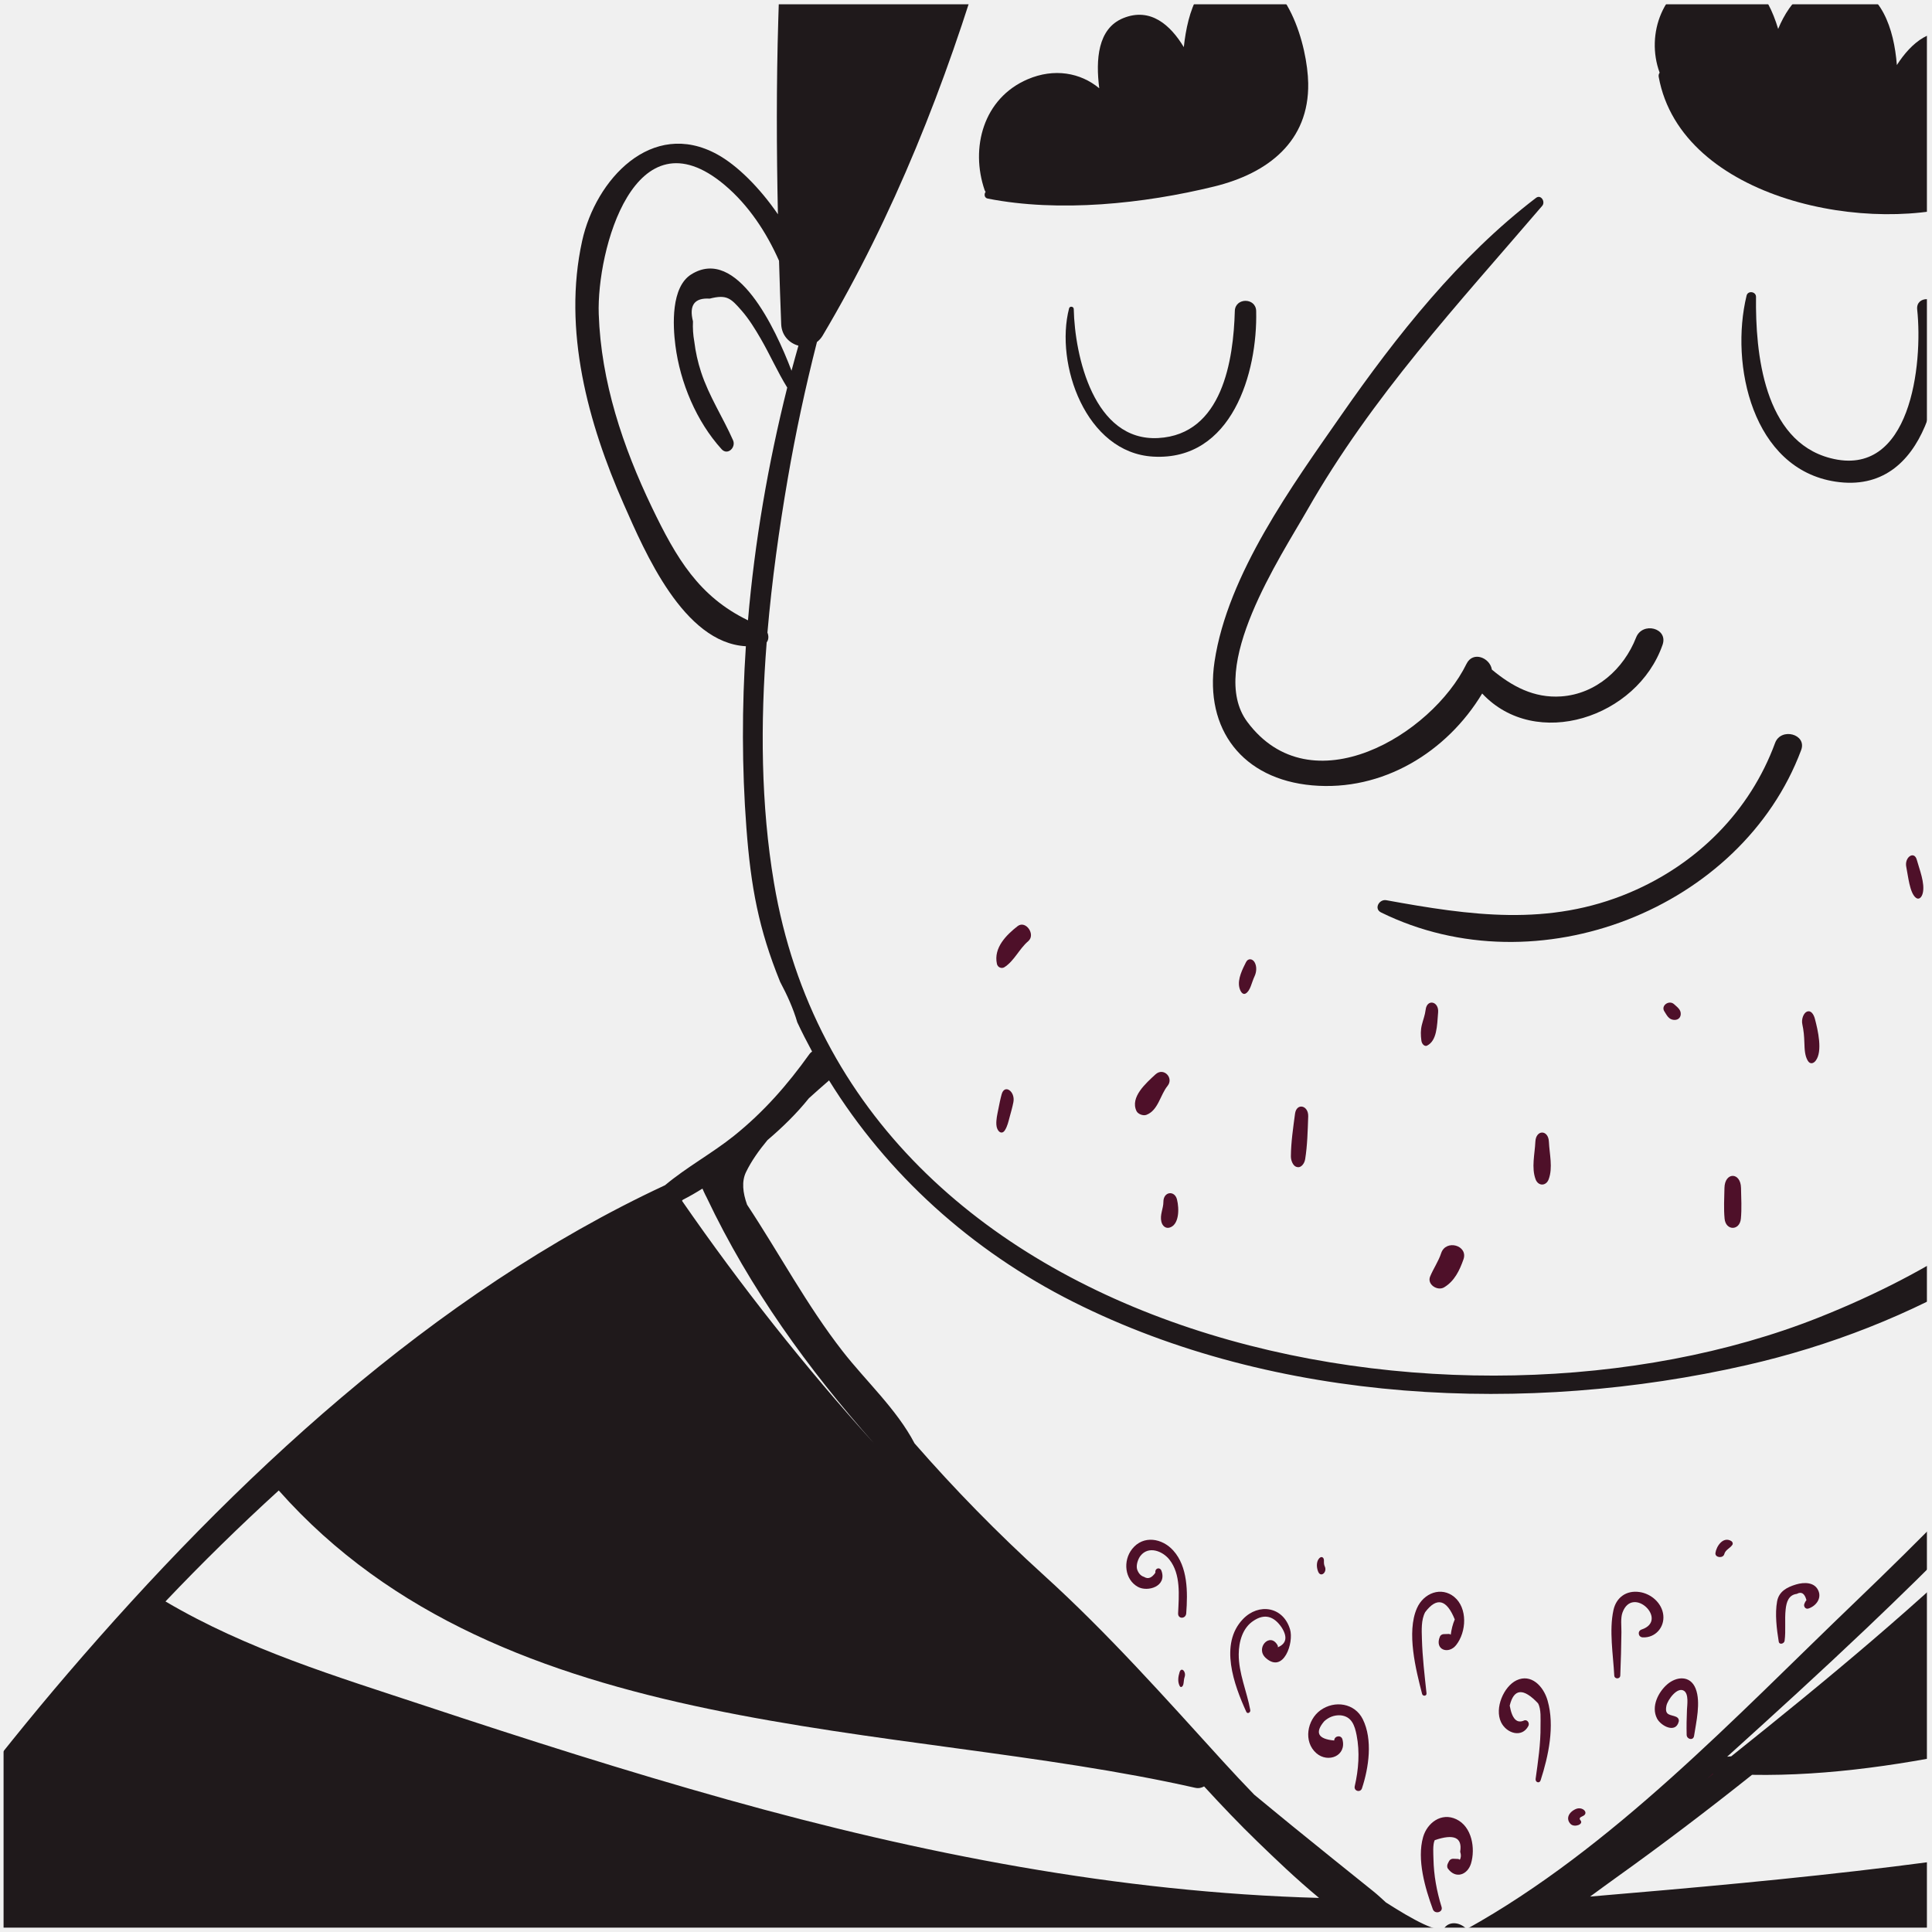
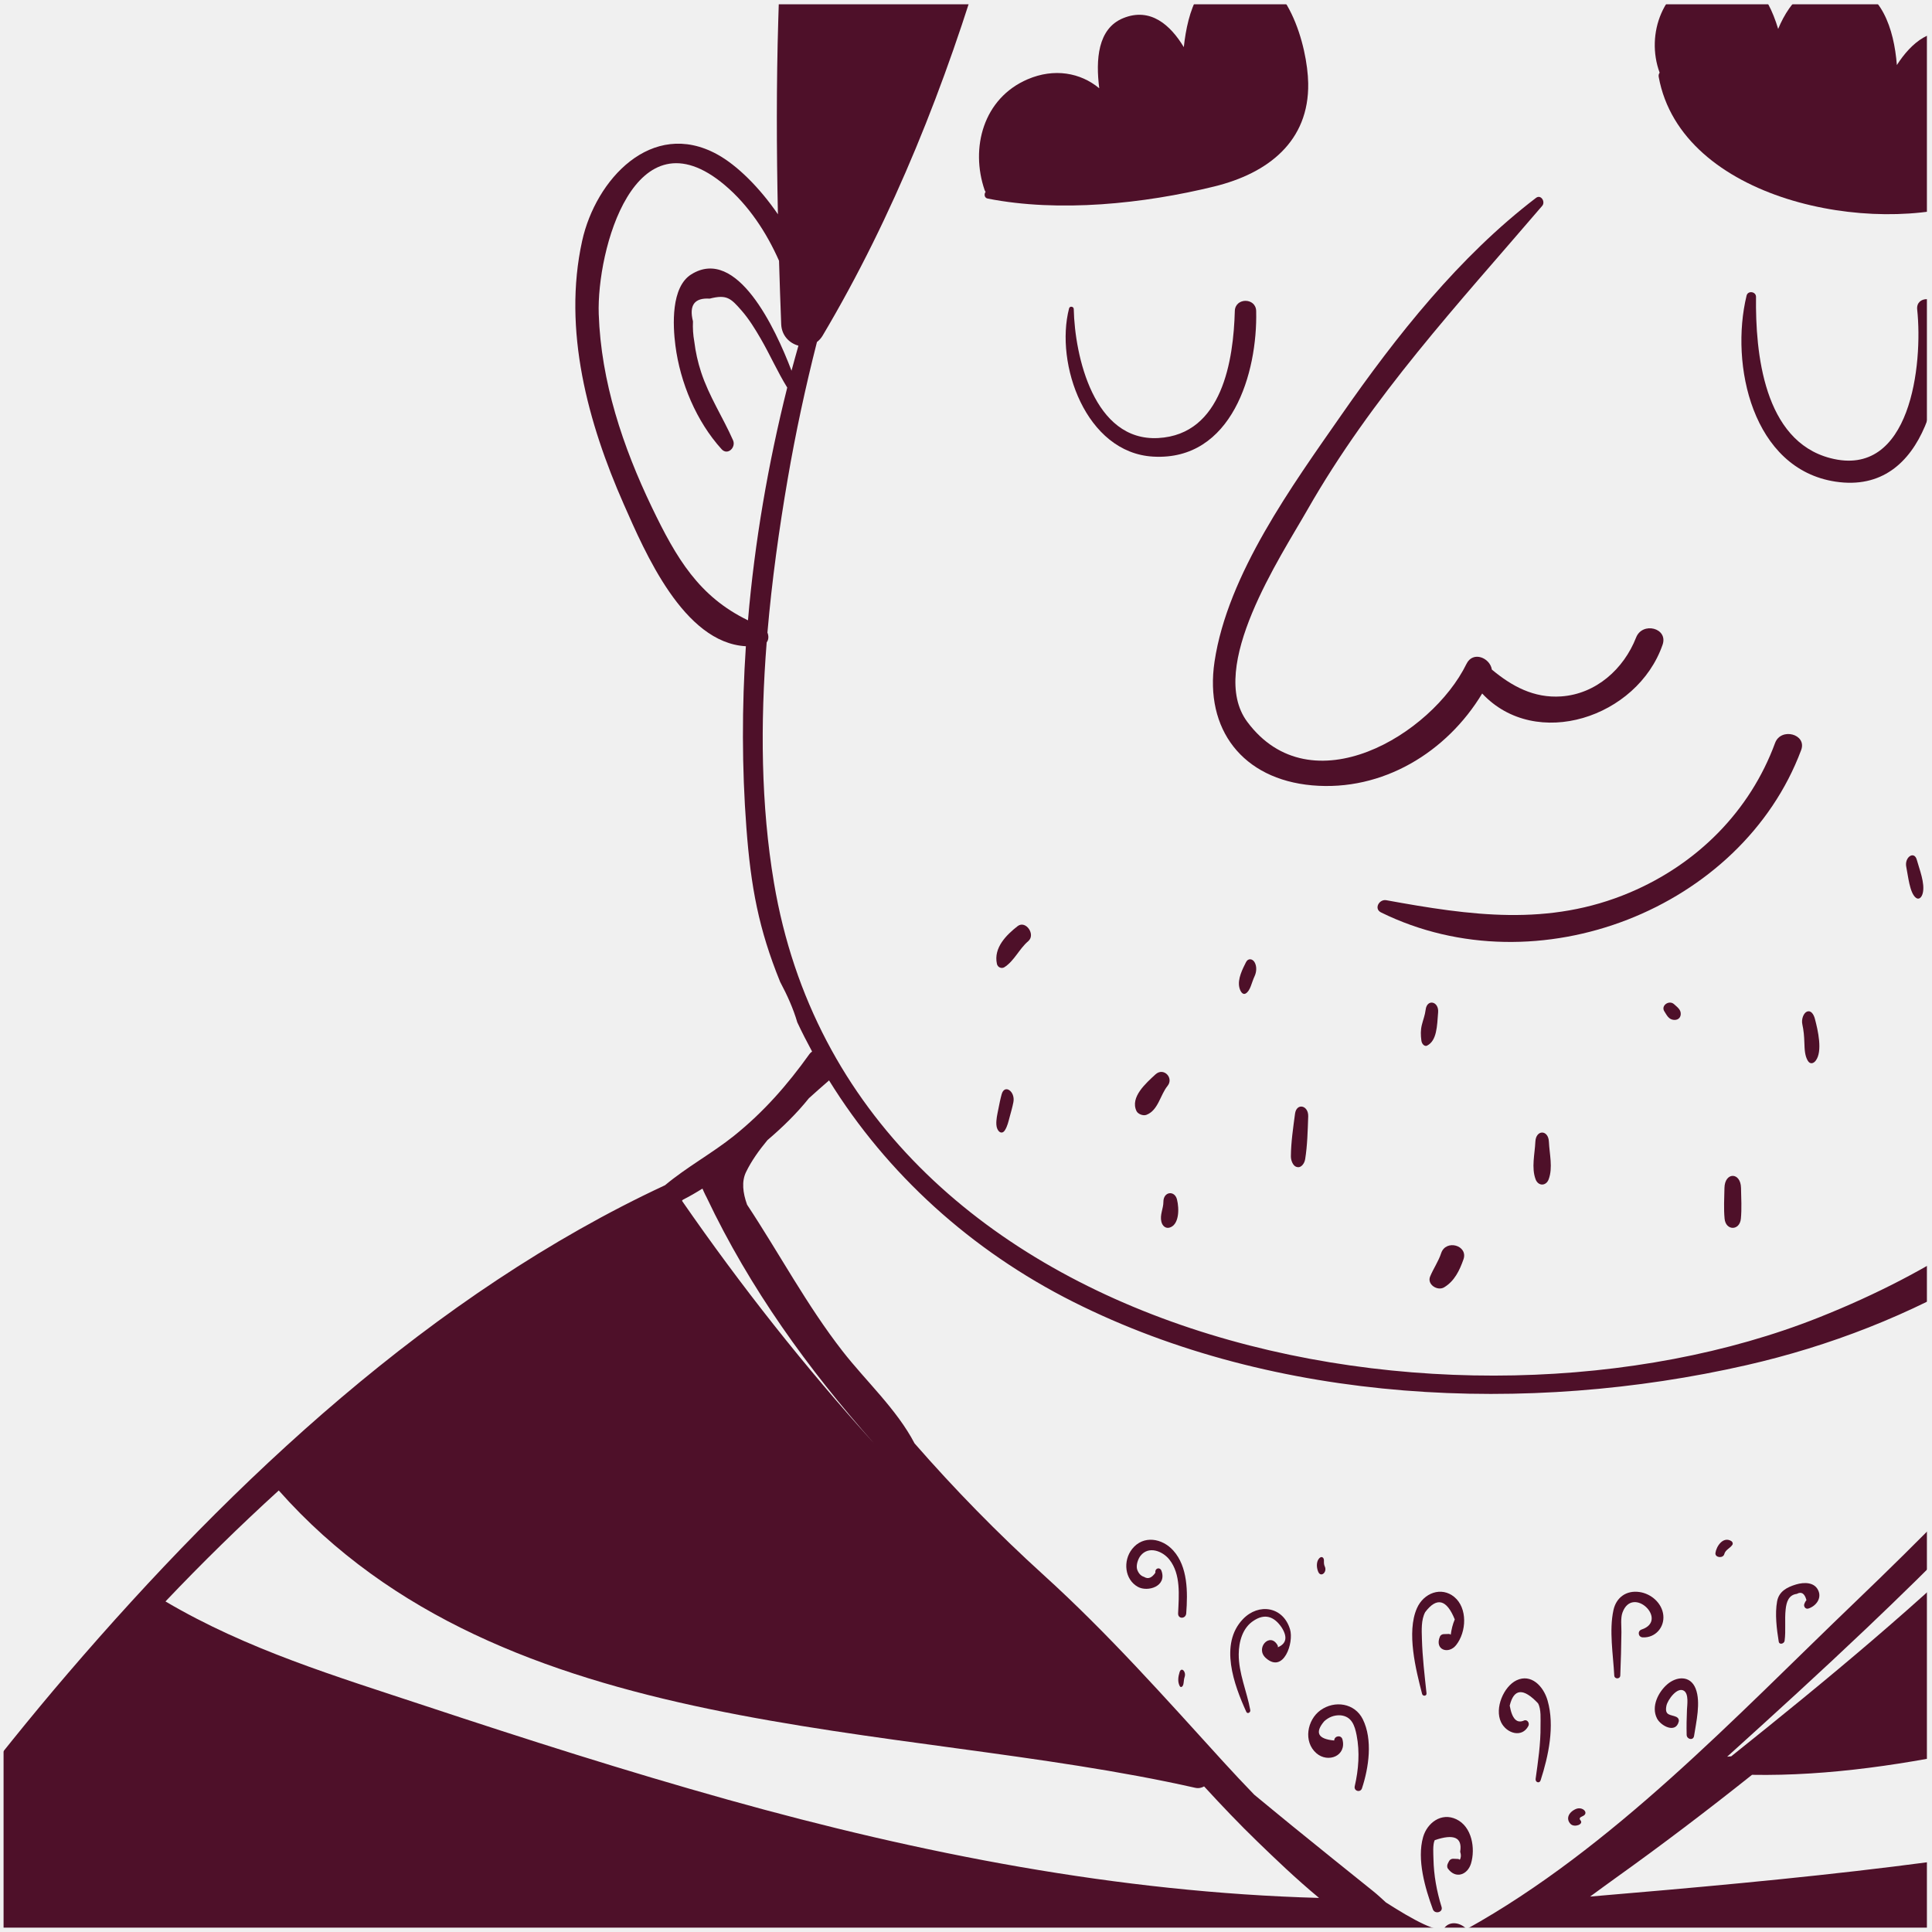
<svg xmlns="http://www.w3.org/2000/svg" xmlns:xlink="http://www.w3.org/1999/xlink" width="223px" height="223px" viewBox="0 0 223 223" version="1.1">
  <defs>
    <polygon id="path-1" points="0.412 222.772 222.412 222.772 222.412 0.772 0.412 0.772" />
  </defs>
  <g id="home" stroke="none" stroke-width="1" fill="none" fill-rule="evenodd">
    <g id="Tablet" transform="translate(-83, -1952)">
      <g id="alleinerziehender" transform="translate(63, 1931)">
        <g id="Page-1" transform="translate(20, 20)">
          <g id="Group-75" transform="translate(0, 0.724)">
            <g id="Group-14">
              <mask id="mask-2" fill="white">
                <use xlink:href="#path-1" />
              </mask>
              <g id="Mask" />
              <g mask="url(#mask-2)">
                <g transform="translate(-45, -80)">
-                   <path d="M366.754,347.984 C380.782,340.843 394.216,332.361 407.815,324.417 C410.061,327.702 412.298,330.991 414.526,334.284 C414.354,334.334 414.179,334.405 414.004,334.528 C400.057,344.172 385.297,351.92 370.56,360.133 C369.639,356.044 368.346,351.981 366.754,347.984 M14.856,331.501 C15.037,331.17 15.233,330.85 15.414,330.52 C20.663,336.706 28.929,340.472 35.817,344.279 C44.395,349.021 53.172,353.03 62.605,355.548 C61.074,358.42 59.55,361.299 58.065,364.197 C41.099,359.684 23.659,353.259 9.639,342.394 C11.204,338.679 12.946,335.045 14.856,331.501 M27.637,311.109 C29.471,308.434 31.347,305.787 33.232,303.147 C42.122,317.909 60.659,325.41 76.519,329.77 C74.424,332.964 72.649,336.568 70.98,339.913 C61.678,337.521 53.608,332.34 45.397,327.449 C38.855,323.551 32.12,317.82 24.916,315.121 C25.817,313.779 26.722,312.44 27.637,311.109 M77.175,252.312 C103.148,281.624 148.18,278.771 182.949,286.63 C183.354,286.721 183.695,286.635 183.983,286.471 C186.001,288.67 188.057,290.831 190.204,292.906 C192.091,294.729 194.537,297.092 197.251,299.342 C174.092,298.701 151.331,294.251 129.01,288.003 C117.29,284.723 105.69,281.019 94.136,277.191 C83.77,273.757 73.54,270.688 64.1,265.122 C68.331,260.665 72.69,256.399 77.175,252.312 M123.826,218.753 C124.591,218.368 125.341,217.931 126.081,217.468 C126.132,217.583 126.178,217.7 126.232,217.813 L126.232,217.813 C126.342,218.046 126.449,218.283 126.573,218.508 C131.562,229.018 138.276,238.29 145.866,246.857 C137.902,238.039 130.537,228.73 123.714,218.872 C123.735,218.861 123.786,218.796 123.826,218.753 M131.107,215.568 C131.719,214.299 132.593,213.065 133.584,211.874 C135.312,210.403 136.949,208.809 138.369,207.038 C139.13,206.355 139.891,205.672 140.667,205.004 C140.678,204.994 140.68,204.984 140.689,204.975 C147.359,215.769 157.094,224.611 168.852,230.528 C192.28,242.316 221.339,243.602 246.584,237.849 C265.701,233.494 284.247,223.278 295.936,207.252 C297.166,210.936 298.736,214.537 300.497,218.006 C300.437,218.073 300.373,218.138 300.317,218.22 C288.472,235.466 274.202,250.745 259.165,265.155 C245.319,278.425 231.139,293.578 214.283,302.942 C213.632,302.22 212.39,301.94 211.73,302.787 C211.152,303.529 208.108,301.883 204.971,299.865 C204.458,299.393 203.962,298.937 203.495,298.563 C200.357,296.047 197.226,293.527 194.103,290.988 C192.653,289.809 191.216,288.613 189.77,287.427 C188.56,286.175 187.367,284.909 186.194,283.619 C179.457,276.215 172.915,268.838 165.497,262.106 C160.088,257.197 155.157,252.138 150.562,246.877 C148.505,242.94 144.943,239.688 142.262,236.247 C138.131,230.95 134.952,224.955 131.23,219.325 C130.735,217.944 130.588,216.643 131.107,215.568 M134.338,182.191 C132.821,173.196 132.757,163.754 133.493,154.421 C133.731,154.117 133.739,153.679 133.581,153.293 C134.096,147.275 134.931,141.314 135.921,135.555 C136.829,130.263 137.962,124.985 139.296,119.753 C139.542,119.562 139.768,119.326 139.951,119.017 C148.153,105.204 154.196,89.916 158.737,74.497 C160.934,67.034 162.742,59.453 164.155,51.797 C169.638,57.9 178.649,61.83 185.733,64.865 C200.874,71.35 216.977,75.148 233.391,76.097 C235.925,76.242 236.966,73.384 236.054,71.397 C236.001,71.282 235.938,71.18 235.882,71.07 C248.608,71.825 261.592,69.839 273.708,65.44 C288.472,79.92 294.058,101.844 298.333,121.673 C298.626,123.033 299.683,123.759 300.84,123.893 C305.874,144.355 311.814,165.158 303.315,184.414 C294.307,204.817 281.842,221.649 254.953,232.338 C213.287,248.901 143.381,235.8 134.338,182.191 M120.233,138.811 C116.893,131.848 114.373,124.329 114.109,116.528 C113.86,109.202 118.241,92.869 128.648,101.634 C131.401,103.952 133.463,107.084 134.92,110.376 C134.993,112.818 135.073,115.261 135.17,117.705 C135.223,119.004 136.117,119.899 137.159,120.173 C136.891,121.136 136.617,122.097 136.36,123.065 C134.478,118.111 130.04,108.68 124.796,111.941 C122.439,113.406 122.656,117.818 122.957,120.152 C123.507,124.447 125.389,128.929 128.291,132.125 C128.985,132.886 129.974,131.918 129.611,131.093 C128.438,128.435 126.835,126.014 125.925,123.233 C125.545,122.076 125.287,120.915 125.139,119.705 C125,118.933 124.949,118.154 124.986,117.371 C124.516,115.506 125.158,114.632 126.913,114.745 C128.895,114.24 129.348,114.696 130.609,116.138 C131.433,117.079 132.158,118.25 132.789,119.34 C133.871,121.205 134.735,123.179 135.866,125.012 C133.656,133.832 132.107,142.831 131.335,151.875 C125.681,149.137 123.073,144.726 120.233,138.811 M306.687,119.141 C307.978,116.409 308.142,115.922 311.218,116.985 C314.406,118.089 314.128,118.428 313.52,121.837 C312.664,126.62 309.993,130.617 307.873,134.873 C307.192,136.241 309.041,137.324 309.891,136.069 C312.975,131.51 320.75,117.253 313.744,112.791 C311.293,111.231 308.656,112.936 306.926,114.86 C307.353,112.775 307.583,110.631 307.715,108.436 C307.784,107.299 307.838,106.159 307.892,105.019 C309.607,103.107 311.763,101.811 314.6,101.903 C323.782,102.206 322.9,114.89 321.637,120.941 C320.604,125.899 318.838,130.685 316.379,135.099 C313.979,139.406 310.723,142.787 307.685,146.522 C307.016,140.172 306.137,133.695 304.968,127.287 C305.235,124.514 305.489,121.675 306.687,119.141 M302.322,221.428 C302.488,221.724 302.642,222.031 302.811,222.326 C288.542,246.979 266.759,265.472 244.829,282.997 C244.671,283.013 244.515,283.029 244.357,283.041 C249.77,278.153 255.16,273.239 260.448,268.214 C275.657,253.764 289.945,238.443 302.322,221.428 M354.963,255.632 C358.965,259.734 362.787,264.025 366.461,268.469 C366.371,268.507 366.282,268.547 366.191,268.604 C356.31,274.903 345.125,277.903 333.964,280.978 C322.177,284.224 310.319,287.231 298.387,289.88 C275.112,295.046 252.103,297.194 228.536,299.186 C229.631,298.389 230.646,297.638 231.533,297.006 C236.841,293.213 242.075,289.237 247.225,285.134 C265.078,285.449 283.866,279.5 300.845,275.26 C319.216,270.669 337.6,265.031 354.407,256.09 C354.646,255.963 354.828,255.805 354.963,255.632 M398.76,311.328 C385.946,318.681 372.463,325.377 360.07,333.369 C359.939,333.453 359.837,333.557 359.759,333.674 C359.2,332.705 358.632,331.741 358.049,330.788 C357.979,330.345 357.727,329.915 357.357,329.684 C356.146,327.743 354.895,325.839 353.612,323.979 C367.777,320.345 381.278,311.817 392.856,302.991 C394.839,305.758 396.804,308.539 398.76,311.328 M340.314,328.87 C342.249,328.611 344.169,328.109 346.067,327.697 C347.854,327.308 349.769,327.154 351.398,326.374 C352.182,327.764 352.938,329.173 353.69,330.582 C349.097,332.324 344.234,334.42 340.247,337.133 C340.336,334.262 340.347,331.482 340.314,328.87 M338.041,356.555 C340.723,357.525 344.665,354.82 347.1,353.866 C351.996,351.946 356.806,349.83 361.593,347.648 C362.762,350.758 363.855,353.89 364.971,357.016 C354.547,362.213 343.766,366.288 332.834,370.228 C335.239,366.303 336.908,361.595 338.041,356.555 M295.251,369.674 C295.587,368.48 294.672,366.861 293.107,367.068 C289.926,362.761 287.594,357.517 285.836,351.992 C285.811,351.734 285.725,351.478 285.599,351.242 C283.996,346.034 282.881,340.606 282.026,335.502 C298.368,343.762 319.888,342.483 337.016,337.462 C336.419,356.302 332.319,379.01 312.398,377.846 C310.453,377.733 308.633,377.43 306.931,376.965 C306.702,376.811 306.429,376.719 306.12,376.711 C301.766,375.351 298.194,372.884 295.251,369.674 M88.556,362.194 C98.24,365.592 108,368.807 117.838,371.72 C136.19,377.158 155.033,381.352 174.185,382.241 C194.236,383.169 214.653,380.757 234.615,379.016 C254.071,377.319 273.384,374.843 292.557,371.09 C294.881,373.819 297.574,376.114 300.688,377.814 C281.358,381.838 261.688,383.626 242.045,385.428 C220.67,387.388 199.253,388.989 177.777,388.995 C137.181,389.008 99.024,381.51 62.355,363.912 C64.224,360.184 66.119,356.466 68.046,352.767 C74.004,357.52 81.456,359.7 88.556,362.194 M280.848,327.761 C299.482,329.655 318.803,326.748 336.949,322.471 C337.043,325.77 337.141,329.733 337.093,333.998 C328.11,336.751 318.879,338.185 309.476,337.975 C299.81,337.759 291.002,335.136 281.654,333.219 C281.358,331.331 281.093,329.501 280.848,327.761 M282.416,350.57 C265.03,353.877 247.08,354.536 229.462,355.745 C211.647,356.968 193.801,357.888 175.938,357.732 C142.544,357.441 104.945,355.579 74.785,339.604 C76.697,335.867 78.713,332.17 80.975,328.735 C88.21,331.748 95.953,334.857 103.676,336.119 C111.981,337.474 120.064,337.488 128.274,339.813 C144.195,344.32 159.027,347.059 175.586,347.757 C210.417,349.221 245.293,347.339 279.822,342.559 C280.064,342.526 280.255,342.446 280.419,342.344 C280.971,345.083 281.632,347.846 282.416,350.57 M420.956,338.206 C404.629,313.167 387.128,288.422 368.018,265.488 C352.514,246.882 332.05,228.888 308.949,220.259 C305.808,217.874 303.782,215.911 302.077,212.215 C300.684,209.201 299.817,206.039 298.806,202.908 C300.147,200.733 301.39,198.483 302.47,196.114 C308.644,182.57 309.553,167.351 308.276,152.68 C308.195,151.737 308.107,150.789 308.018,149.839 C308.079,149.809 308.142,149.777 308.206,149.734 C319.324,142.204 329.215,120.35 324.156,106.987 C322.341,102.191 317.953,98.66 312.724,99.629 C310.917,99.965 309.374,100.709 308.04,101.725 C308.224,97.104 308.321,92.474 308.334,87.856 C308.372,74.651 307.328,61.456 303.702,48.726 C303.623,48.444 303.511,48.197 303.385,47.971 C310.001,42.138 315.738,35.301 320.215,27.539 C320.61,26.854 320.733,26.196 320.666,25.598 C321.259,24.397 321.114,22.865 319.606,22.045 C291.934,7.002 260.599,-2.09 228.997,0.413 C214.331,1.573 199.911,5.051 186.454,11.103 C177.149,15.288 164.759,21.686 160.957,32.12 C157.819,29.626 152.472,31.106 149.265,33.736 C142.981,38.887 139.433,46.984 137.573,54.762 C135.414,63.801 135.116,73.237 134.835,82.488 C134.606,90.002 134.631,97.507 134.791,105.011 C132.684,101.933 130.076,99.343 127.764,98.082 C120.221,93.967 113.753,101 112.193,108.086 C109.93,118.366 112.867,129.114 117.003,138.488 C119.44,144.008 123.894,154.474 131.092,154.867 C130.628,161.859 130.629,168.865 131.152,175.822 C131.667,182.677 132.574,187.517 135.042,193.595 L135.041,193.596 C135.886,195.182 136.564,196.7 137.025,198.273 C137.559,199.418 138.138,200.537 138.735,201.647 C138.628,201.735 138.518,201.816 138.428,201.943 C135.884,205.508 133.13,208.64 129.718,211.379 C127.222,213.382 124.243,214.998 121.763,217.079 C94.949,229.572 71.944,251.142 52.818,273.441 C48.523,278.448 44.395,283.599 40.369,288.829 C39.8,288.836 39.403,289.396 39.497,289.946 C34.568,296.394 29.807,302.978 25.214,309.674 C20.299,316.836 15.527,324.124 11.502,331.845 C8.233,338.112 4.091,345.763 3.021,352.957 C2.507,352.683 1.987,352.42 1.472,352.142 C0.358,351.538 -0.616,353.212 0.479,353.861 C25.837,368.893 54.251,377.809 82.595,385.046 C111.975,392.547 141.714,399.394 171.927,402.281 C227.48,407.588 284.094,400.523 336.868,382.236 C366.284,372.042 394.434,358.339 420.662,341.438 C421.105,341.319 421.499,341.032 421.711,340.647 C422.355,339.79 421.843,338.513 420.956,338.206" id="Fill-12" fill="#1F191B" />
+                   <path d="M366.754,347.984 C380.782,340.843 394.216,332.361 407.815,324.417 C410.061,327.702 412.298,330.991 414.526,334.284 C414.354,334.334 414.179,334.405 414.004,334.528 C400.057,344.172 385.297,351.92 370.56,360.133 C369.639,356.044 368.346,351.981 366.754,347.984 M14.856,331.501 C15.037,331.17 15.233,330.85 15.414,330.52 C20.663,336.706 28.929,340.472 35.817,344.279 C44.395,349.021 53.172,353.03 62.605,355.548 C61.074,358.42 59.55,361.299 58.065,364.197 C41.099,359.684 23.659,353.259 9.639,342.394 C11.204,338.679 12.946,335.045 14.856,331.501 M27.637,311.109 C29.471,308.434 31.347,305.787 33.232,303.147 C42.122,317.909 60.659,325.41 76.519,329.77 C74.424,332.964 72.649,336.568 70.98,339.913 C61.678,337.521 53.608,332.34 45.397,327.449 C38.855,323.551 32.12,317.82 24.916,315.121 C25.817,313.779 26.722,312.44 27.637,311.109 M77.175,252.312 C103.148,281.624 148.18,278.771 182.949,286.63 C183.354,286.721 183.695,286.635 183.983,286.471 C186.001,288.67 188.057,290.831 190.204,292.906 C192.091,294.729 194.537,297.092 197.251,299.342 C174.092,298.701 151.331,294.251 129.01,288.003 C117.29,284.723 105.69,281.019 94.136,277.191 C83.77,273.757 73.54,270.688 64.1,265.122 C68.331,260.665 72.69,256.399 77.175,252.312 M123.826,218.753 C124.591,218.368 125.341,217.931 126.081,217.468 C126.132,217.583 126.178,217.7 126.232,217.813 L126.232,217.813 C126.342,218.046 126.449,218.283 126.573,218.508 C131.562,229.018 138.276,238.29 145.866,246.857 C137.902,238.039 130.537,228.73 123.714,218.872 C123.735,218.861 123.786,218.796 123.826,218.753 M131.107,215.568 C131.719,214.299 132.593,213.065 133.584,211.874 C135.312,210.403 136.949,208.809 138.369,207.038 C139.13,206.355 139.891,205.672 140.667,205.004 C140.678,204.994 140.68,204.984 140.689,204.975 C147.359,215.769 157.094,224.611 168.852,230.528 C192.28,242.316 221.339,243.602 246.584,237.849 C265.701,233.494 284.247,223.278 295.936,207.252 C297.166,210.936 298.736,214.537 300.497,218.006 C300.437,218.073 300.373,218.138 300.317,218.22 C288.472,235.466 274.202,250.745 259.165,265.155 C245.319,278.425 231.139,293.578 214.283,302.942 C213.632,302.22 212.39,301.94 211.73,302.787 C211.152,303.529 208.108,301.883 204.971,299.865 C204.458,299.393 203.962,298.937 203.495,298.563 C200.357,296.047 197.226,293.527 194.103,290.988 C192.653,289.809 191.216,288.613 189.77,287.427 C188.56,286.175 187.367,284.909 186.194,283.619 C179.457,276.215 172.915,268.838 165.497,262.106 C160.088,257.197 155.157,252.138 150.562,246.877 C148.505,242.94 144.943,239.688 142.262,236.247 C138.131,230.95 134.952,224.955 131.23,219.325 C130.735,217.944 130.588,216.643 131.107,215.568 M134.338,182.191 C132.821,173.196 132.757,163.754 133.493,154.421 C133.731,154.117 133.739,153.679 133.581,153.293 C134.096,147.275 134.931,141.314 135.921,135.555 C136.829,130.263 137.962,124.985 139.296,119.753 C139.542,119.562 139.768,119.326 139.951,119.017 C148.153,105.204 154.196,89.916 158.737,74.497 C160.934,67.034 162.742,59.453 164.155,51.797 C169.638,57.9 178.649,61.83 185.733,64.865 C200.874,71.35 216.977,75.148 233.391,76.097 C235.925,76.242 236.966,73.384 236.054,71.397 C236.001,71.282 235.938,71.18 235.882,71.07 C248.608,71.825 261.592,69.839 273.708,65.44 C288.472,79.92 294.058,101.844 298.333,121.673 C298.626,123.033 299.683,123.759 300.84,123.893 C305.874,144.355 311.814,165.158 303.315,184.414 C294.307,204.817 281.842,221.649 254.953,232.338 C213.287,248.901 143.381,235.8 134.338,182.191 M120.233,138.811 C116.893,131.848 114.373,124.329 114.109,116.528 C113.86,109.202 118.241,92.869 128.648,101.634 C131.401,103.952 133.463,107.084 134.92,110.376 C134.993,112.818 135.073,115.261 135.17,117.705 C135.223,119.004 136.117,119.899 137.159,120.173 C136.891,121.136 136.617,122.097 136.36,123.065 C134.478,118.111 130.04,108.68 124.796,111.941 C122.439,113.406 122.656,117.818 122.957,120.152 C123.507,124.447 125.389,128.929 128.291,132.125 C128.985,132.886 129.974,131.918 129.611,131.093 C128.438,128.435 126.835,126.014 125.925,123.233 C125.545,122.076 125.287,120.915 125.139,119.705 C125,118.933 124.949,118.154 124.986,117.371 C124.516,115.506 125.158,114.632 126.913,114.745 C128.895,114.24 129.348,114.696 130.609,116.138 C131.433,117.079 132.158,118.25 132.789,119.34 C133.871,121.205 134.735,123.179 135.866,125.012 C133.656,133.832 132.107,142.831 131.335,151.875 C125.681,149.137 123.073,144.726 120.233,138.811 M306.687,119.141 C307.978,116.409 308.142,115.922 311.218,116.985 C314.406,118.089 314.128,118.428 313.52,121.837 C312.664,126.62 309.993,130.617 307.873,134.873 C307.192,136.241 309.041,137.324 309.891,136.069 C312.975,131.51 320.75,117.253 313.744,112.791 C311.293,111.231 308.656,112.936 306.926,114.86 C307.353,112.775 307.583,110.631 307.715,108.436 C307.784,107.299 307.838,106.159 307.892,105.019 C309.607,103.107 311.763,101.811 314.6,101.903 C323.782,102.206 322.9,114.89 321.637,120.941 C320.604,125.899 318.838,130.685 316.379,135.099 C313.979,139.406 310.723,142.787 307.685,146.522 C307.016,140.172 306.137,133.695 304.968,127.287 C305.235,124.514 305.489,121.675 306.687,119.141 M302.322,221.428 C302.488,221.724 302.642,222.031 302.811,222.326 C288.542,246.979 266.759,265.472 244.829,282.997 C244.671,283.013 244.515,283.029 244.357,283.041 C249.77,278.153 255.16,273.239 260.448,268.214 C275.657,253.764 289.945,238.443 302.322,221.428 M354.963,255.632 C358.965,259.734 362.787,264.025 366.461,268.469 C366.371,268.507 366.282,268.547 366.191,268.604 C356.31,274.903 345.125,277.903 333.964,280.978 C322.177,284.224 310.319,287.231 298.387,289.88 C275.112,295.046 252.103,297.194 228.536,299.186 C229.631,298.389 230.646,297.638 231.533,297.006 C236.841,293.213 242.075,289.237 247.225,285.134 C265.078,285.449 283.866,279.5 300.845,275.26 C319.216,270.669 337.6,265.031 354.407,256.09 C354.646,255.963 354.828,255.805 354.963,255.632 M398.76,311.328 C385.946,318.681 372.463,325.377 360.07,333.369 C359.939,333.453 359.837,333.557 359.759,333.674 C359.2,332.705 358.632,331.741 358.049,330.788 C357.979,330.345 357.727,329.915 357.357,329.684 C356.146,327.743 354.895,325.839 353.612,323.979 C367.777,320.345 381.278,311.817 392.856,302.991 C394.839,305.758 396.804,308.539 398.76,311.328 M340.314,328.87 C342.249,328.611 344.169,328.109 346.067,327.697 C347.854,327.308 349.769,327.154 351.398,326.374 C352.182,327.764 352.938,329.173 353.69,330.582 C349.097,332.324 344.234,334.42 340.247,337.133 C340.336,334.262 340.347,331.482 340.314,328.87 M338.041,356.555 C340.723,357.525 344.665,354.82 347.1,353.866 C351.996,351.946 356.806,349.83 361.593,347.648 C362.762,350.758 363.855,353.89 364.971,357.016 C354.547,362.213 343.766,366.288 332.834,370.228 C335.239,366.303 336.908,361.595 338.041,356.555 M295.251,369.674 C295.587,368.48 294.672,366.861 293.107,367.068 C289.926,362.761 287.594,357.517 285.836,351.992 C285.811,351.734 285.725,351.478 285.599,351.242 C283.996,346.034 282.881,340.606 282.026,335.502 C298.368,343.762 319.888,342.483 337.016,337.462 C336.419,356.302 332.319,379.01 312.398,377.846 C310.453,377.733 308.633,377.43 306.931,376.965 C306.702,376.811 306.429,376.719 306.12,376.711 C301.766,375.351 298.194,372.884 295.251,369.674 M88.556,362.194 C98.24,365.592 108,368.807 117.838,371.72 C136.19,377.158 155.033,381.352 174.185,382.241 C194.236,383.169 214.653,380.757 234.615,379.016 C254.071,377.319 273.384,374.843 292.557,371.09 C294.881,373.819 297.574,376.114 300.688,377.814 C281.358,381.838 261.688,383.626 242.045,385.428 C220.67,387.388 199.253,388.989 177.777,388.995 C137.181,389.008 99.024,381.51 62.355,363.912 C64.224,360.184 66.119,356.466 68.046,352.767 C74.004,357.52 81.456,359.7 88.556,362.194 M280.848,327.761 C299.482,329.655 318.803,326.748 336.949,322.471 C337.043,325.77 337.141,329.733 337.093,333.998 C328.11,336.751 318.879,338.185 309.476,337.975 C299.81,337.759 291.002,335.136 281.654,333.219 C281.358,331.331 281.093,329.501 280.848,327.761 M282.416,350.57 C265.03,353.877 247.08,354.536 229.462,355.745 C211.647,356.968 193.801,357.888 175.938,357.732 C142.544,357.441 104.945,355.579 74.785,339.604 C76.697,335.867 78.713,332.17 80.975,328.735 C88.21,331.748 95.953,334.857 103.676,336.119 C111.981,337.474 120.064,337.488 128.274,339.813 C144.195,344.32 159.027,347.059 175.586,347.757 C210.417,349.221 245.293,347.339 279.822,342.559 C280.064,342.526 280.255,342.446 280.419,342.344 C280.971,345.083 281.632,347.846 282.416,350.57 M420.956,338.206 C404.629,313.167 387.128,288.422 368.018,265.488 C352.514,246.882 332.05,228.888 308.949,220.259 C305.808,217.874 303.782,215.911 302.077,212.215 C300.684,209.201 299.817,206.039 298.806,202.908 C300.147,200.733 301.39,198.483 302.47,196.114 C308.644,182.57 309.553,167.351 308.276,152.68 C308.195,151.737 308.107,150.789 308.018,149.839 C308.079,149.809 308.142,149.777 308.206,149.734 C319.324,142.204 329.215,120.35 324.156,106.987 C322.341,102.191 317.953,98.66 312.724,99.629 C310.917,99.965 309.374,100.709 308.04,101.725 C308.224,97.104 308.321,92.474 308.334,87.856 C308.372,74.651 307.328,61.456 303.702,48.726 C303.623,48.444 303.511,48.197 303.385,47.971 C310.001,42.138 315.738,35.301 320.215,27.539 C320.61,26.854 320.733,26.196 320.666,25.598 C321.259,24.397 321.114,22.865 319.606,22.045 C291.934,7.002 260.599,-2.09 228.997,0.413 C214.331,1.573 199.911,5.051 186.454,11.103 C177.149,15.288 164.759,21.686 160.957,32.12 C157.819,29.626 152.472,31.106 149.265,33.736 C142.981,38.887 139.433,46.984 137.573,54.762 C135.414,63.801 135.116,73.237 134.835,82.488 C134.606,90.002 134.631,97.507 134.791,105.011 C132.684,101.933 130.076,99.343 127.764,98.082 C120.221,93.967 113.753,101 112.193,108.086 C109.93,118.366 112.867,129.114 117.003,138.488 C119.44,144.008 123.894,154.474 131.092,154.867 C130.628,161.859 130.629,168.865 131.152,175.822 C131.667,182.677 132.574,187.517 135.042,193.595 L135.041,193.596 C135.886,195.182 136.564,196.7 137.025,198.273 C137.559,199.418 138.138,200.537 138.735,201.647 C138.628,201.735 138.518,201.816 138.428,201.943 C135.884,205.508 133.13,208.64 129.718,211.379 C127.222,213.382 124.243,214.998 121.763,217.079 C94.949,229.572 71.944,251.142 52.818,273.441 C48.523,278.448 44.395,283.599 40.369,288.829 C39.8,288.836 39.403,289.396 39.497,289.946 C34.568,296.394 29.807,302.978 25.214,309.674 C20.299,316.836 15.527,324.124 11.502,331.845 C8.233,338.112 4.091,345.763 3.021,352.957 C2.507,352.683 1.987,352.42 1.472,352.142 C0.358,351.538 -0.616,353.212 0.479,353.861 C25.837,368.893 54.251,377.809 82.595,385.046 C111.975,392.547 141.714,399.394 171.927,402.281 C227.48,407.588 284.094,400.523 336.868,382.236 C366.284,372.042 394.434,358.339 420.662,341.438 C421.105,341.319 421.499,341.032 421.711,340.647 C422.355,339.79 421.843,338.513 420.956,338.206" id="Fill-12" fill="#4E1029" />
                  <g id="Group" stroke-width="1" fill="none" transform="translate(158, 77)">
                    <path d="M84.691,208 C84.719,208.003 84.747,208.003 84.776,208.006 C84.517,208.212 84.258,208.418 84,208.623 C84.231,208.416 84.461,208.208 84.691,208" id="Fill-15" fill="#4E1029" />
                    <path d="M20.366,127.291 C19.272,128.305 17.42,129.912 18.177,131.515 C18.341,131.864 18.943,132.101 19.321,131.957 C20.69,131.44 20.913,129.659 21.762,128.619 C22.52,127.691 21.305,126.421 20.366,127.291" id="Fill-17" fill="#4E1029" />
                    <path d="M36.477,131.833 C36.265,133.432 36.014,135.099 36,136.736 C35.996,137.265 36.263,137.837 36.616,137.954 C36.688,137.977 36.765,137.995 36.839,137.999 C37.195,138.021 37.563,137.593 37.648,137.072 C37.905,135.477 37.94,133.776 37.999,132.142 C38.046,130.843 36.649,130.535 36.477,131.833" id="Fill-19" fill="#4E1029" />
                    <path d="M64.218,135.061 C64.154,136.48 63.744,138.06 64.247,139.401 C64.547,140.2 65.453,140.2 65.753,139.401 C66.257,138.06 65.845,136.479 65.781,135.061 C65.718,133.648 64.282,133.645 64.218,135.061" id="Fill-21" fill="#4E1029" />
                    <path d="M95.559,120.044 C95.185,120.206 94.9,120.898 95.034,121.508 C95.191,122.231 95.244,122.857 95.268,123.614 C95.294,124.387 95.313,125.125 95.665,125.712 C95.92,126.139 96.308,126.05 96.569,125.712 C97.408,124.635 96.822,122.155 96.484,120.875 C96.328,120.282 95.985,119.859 95.559,120.044" id="Fill-23" fill="#4E1029" />
                    <path d="M52.995,120.121 C53.094,118.843 51.708,118.547 51.556,119.816 C51.476,120.475 51.263,120.967 51.113,121.584 C50.965,122.192 50.979,122.748 51.061,123.383 C51.115,123.814 51.456,124.099 51.717,123.968 C52.853,123.393 52.872,121.72 52.995,120.121" id="Fill-25" fill="#4E1029" />
                    <path d="M30.819,114.335 C30.459,115.064 29.803,116.276 30.057,117.28 C30.172,117.74 30.446,118.138 30.775,117.954 C31.332,117.641 31.464,116.68 31.805,115.967 C32.04,115.474 32.089,114.817 31.805,114.335 C31.561,113.923 31.057,113.855 30.819,114.335" id="Fill-27" fill="#4E1029" />
                    <path d="M4.453,110.179 C3.193,111.163 1.652,112.661 2.07,114.537 C2.159,114.938 2.61,115.118 2.928,114.917 C4.07,114.193 4.636,112.801 5.68,111.914 C6.581,111.151 5.388,109.447 4.453,110.179" id="Fill-29" fill="#4E1029" />
                    <path d="M86.044,140.397 C86.022,141.575 85.949,142.777 86.06,143.944 C86.197,145.351 87.803,145.353 87.94,143.944 C88.052,142.777 87.977,141.575 87.956,140.397 C87.922,138.536 86.078,138.533 86.044,140.397" id="Fill-31" fill="#4E1029" />
                    <path d="M80.234,119.189 C79.661,118.659 78.671,119.343 79.108,120.014 C79.377,120.425 79.576,120.909 80.135,120.989 C80.593,121.055 80.962,120.822 80.997,120.367 C81.04,119.819 80.611,119.538 80.234,119.189" id="Fill-33" fill="#4E1029" />
                    <path d="M107.03,103.335 C107.252,104.421 107.42,106.314 108.124,106.887 C108.465,107.166 108.798,106.904 108.933,106.37 C109.217,105.231 108.526,103.559 108.248,102.526 C107.953,101.432 106.8,102.213 107.03,103.335" id="Fill-35" fill="#4E1029" />
                    <path d="M53.344,147.925 C53.032,148.877 52.452,149.695 52.071,150.618 C51.69,151.542 52.93,152.322 53.687,151.866 C54.883,151.148 55.469,149.92 55.92,148.637 C56.487,147.014 53.881,146.286 53.344,147.925" id="Fill-39" fill="#4E1029" />
                    <path d="M21.285,141.991 C21.285,142.791 20.855,143.495 21.052,144.295 C21.179,144.817 21.57,145.088 21.985,144.975 C23.1,144.664 23.133,142.83 22.852,141.72 C22.581,140.645 21.284,140.805 21.285,141.991" id="Fill-41" fill="#4E1029" />
                    <path d="M2.613,129.588 C2.454,130.171 2.344,130.735 2.225,131.338 C2.11,131.922 1.97,132.48 2.006,133.1 C2.047,133.844 2.614,134.326 2.988,133.736 C3.272,133.288 3.39,132.773 3.541,132.198 C3.694,131.621 3.858,131.085 3.972,130.482 C4.203,129.256 2.95,128.357 2.613,129.588" id="Fill-43" fill="#4E1029" />
                    <path d="M22.428,182.248 C21.149,180.82 18.97,180.438 17.682,182.058 C16.582,183.44 16.818,185.609 18.351,186.445 C19.473,187.056 21.714,186.391 21.061,184.584 C20.885,184.104 20.277,184.276 20.362,184.801 C19.946,185.411 19.511,185.575 19.058,185.29 C18.671,185.171 18.399,184.872 18.244,184.395 C18.117,183.909 18.359,183.214 18.642,182.852 C19.568,181.673 21.19,182.295 21.979,183.294 C23.312,184.98 23.077,187.413 22.982,189.493 C22.952,190.177 23.87,190.161 23.92,189.493 C24.103,187.033 24.107,184.12 22.428,182.248" id="Fill-47" fill="#4E1029" />
                    <path d="M35.902,191.344 C35.113,188.706 32.283,188.271 30.47,190.158 C27.7,193.041 29.44,197.75 30.854,200.867 C30.984,201.149 31.362,200.936 31.313,200.667 C30.93,198.534 29.962,196.404 29.979,194.212 C29.991,192.763 30.423,191.143 31.727,190.326 C32.96,189.525 34.032,189.794 34.941,191.135 C35.633,192.237 35.479,192.994 34.494,193.413 C34.509,193.338 34.506,193.256 34.46,193.176 C33.588,191.614 31.835,193.515 33.112,194.656 C35.157,196.481 36.364,192.886 35.902,191.344" id="Fill-49" fill="#4E1029" />
                    <path d="M44.302,201.722 C43.377,199.849 41.049,199.506 39.411,200.682 C37.875,201.787 37.407,204.314 38.95,205.647 C40.294,206.806 42.459,205.95 41.95,204.042 C41.804,203.498 41.018,203.622 40.999,204.172 C39.124,204.003 38.738,203.263 39.846,201.953 C40.38,201.465 40.996,201.235 41.697,201.262 C43.03,201.374 43.369,202.457 43.586,203.555 C43.969,205.509 43.812,207.53 43.369,209.455 C43.242,210.012 44.028,210.228 44.206,209.69 C44.992,207.313 45.465,204.073 44.302,201.722" id="Fill-51" fill="#4E1029" />
                    <path d="M54.865,187.609 C53.372,186.371 51.333,187.129 50.548,188.905 C49.324,191.679 50.431,196.027 51.146,198.798 C51.223,199.099 51.692,199.056 51.655,198.72 C51.431,196.635 51.182,194.543 51.123,192.442 C51.096,191.443 51.023,190.251 51.502,189.355 C52.838,187.592 53.975,187.872 54.915,190.198 C54.668,190.767 54.534,191.36 54.451,191.963 C54.389,191.921 54.33,191.873 54.241,191.875 C54.041,191.881 53.842,191.888 53.642,191.894 C53.475,191.899 53.278,191.996 53.202,192.176 C52.555,193.722 54.197,194.26 55.065,193.168 C56.283,191.637 56.406,188.889 54.865,187.609" id="Fill-53" fill="#4E1029" />
                    <path d="M65.626,199.548 C65.143,197.875 63.714,196.426 62.039,197.227 C60.581,197.925 59.475,200.433 60.26,202.063 C60.884,203.357 62.669,203.91 63.409,202.499 C63.582,202.167 63.294,201.74 62.948,201.848 C62.091,202.257 61.529,201.69 61.258,200.146 C61.736,198.166 62.825,198.077 64.524,199.878 C64.911,200.556 64.807,201.737 64.814,202.502 C64.839,204.541 64.526,206.588 64.249,208.598 C64.194,209.004 64.694,209.171 64.824,208.771 C65.732,205.968 66.476,202.493 65.626,199.548" id="Fill-55" fill="#4E1029" />
                    <path d="M82.726,198.201 C82.109,196.611 80.501,196.772 79.443,197.687 C78.436,198.557 77.54,200.234 78.262,201.634 C78.707,202.497 80.413,203.39 80.765,201.996 C80.827,201.744 80.684,201.533 80.482,201.443 C79.847,201.159 79.107,201.338 79.345,200.164 C79.477,199.497 80.606,197.915 81.385,198.445 C81.936,198.821 81.743,200.045 81.718,200.616 C81.676,201.583 81.656,202.554 81.681,203.522 C81.695,204.043 82.448,204.213 82.535,203.65 C82.779,202.061 83.332,199.761 82.726,198.201" id="Fill-57" fill="#4E1029" />
                    <path d="M76.22,187.032 C74.702,186.821 73.549,187.669 73.232,189.124 C72.717,191.469 73.203,194.295 73.325,196.67 C73.347,197.108 74.001,197.112 74.02,196.67 C74.093,195 74.13,193.332 74.152,191.66 C74.16,190.986 74.038,190.049 74.274,189.405 C75.449,186.189 79.659,190.306 76.485,191.36 C75.981,191.528 76.072,192.24 76.611,192.268 C78.051,192.342 79.136,191.123 78.986,189.708 C78.842,188.325 77.597,187.223 76.22,187.032" id="Fill-59" fill="#4E1029" />
                    <path d="M96.906,186.932 C96.489,185.866 95.236,185.883 94.308,186.161 C93.255,186.478 92.336,186.964 92.122,188.107 C91.855,189.545 92.075,191.321 92.308,192.754 C92.375,193.169 92.939,193.005 92.987,192.664 C93.149,191.454 92.975,190.229 93.109,189.027 C93.198,188.204 93.442,187.369 94.395,187.249 C94.93,186.953 95.301,187.194 95.509,187.973 C95.407,188.089 95.33,188.221 95.28,188.368 C95.133,188.653 95.378,189.054 95.729,188.942 C96.569,188.675 97.258,187.83 96.906,186.932" id="Fill-61" fill="#4E1029" />
                    <path d="M55.092,213.26 C53.348,212.435 51.724,213.697 51.261,215.319 C50.523,217.907 51.495,221.225 52.386,223.653 C52.606,224.256 53.588,224.014 53.393,223.385 C52.83,221.566 52.494,219.734 52.456,217.834 C52.446,217.291 52.353,216.164 52.603,215.676 C54.829,214.916 55.808,215.361 55.54,217.012 C55.664,217.381 55.646,217.686 55.495,217.936 C55.43,217.896 55.369,217.849 55.282,217.844 C55.099,217.836 54.916,217.829 54.735,217.821 C54.555,217.813 54.345,217.923 54.264,218.081 L54.129,218.341 C54.032,218.528 53.994,218.78 54.129,218.965 C55.02,220.185 56.393,219.691 56.793,218.361 C57.307,216.646 56.909,214.12 55.092,213.26" id="Fill-63" fill="#4E1029" />
                    <path d="M69.652,212.917 C70.48,212.574 69.673,211.728 68.876,212.087 C68.025,212.471 67.732,213.227 68.274,213.799 C68.712,214.259 69.835,213.849 69.422,213.379 C69.237,213.168 69.368,213.036 69.652,212.917" id="Fill-65" fill="#4E1029" />
                    <path d="M86.827,181.147 C85.873,180.583 85.107,181.771 85.004,182.526 C84.928,183.077 85.888,183.183 86.025,182.657 C86.156,182.156 86.671,182.003 86.952,181.595 C87.056,181.443 86.98,181.238 86.827,181.147" id="Fill-67" fill="#4E1029" />
                    <path d="M23.153,196.28 C22.985,196.813 22.915,197.381 23.158,197.866 C23.296,198.14 23.528,197.953 23.591,197.671 C23.653,197.392 23.637,197.119 23.73,196.855 C23.952,196.224 23.356,195.634 23.153,196.28" id="Fill-69" fill="#4E1029" />
                    <path d="M39.91,184.077 C39.807,183.86 39.811,183.647 39.815,183.393 C39.819,183.061 39.578,182.922 39.393,183.043 C38.926,183.35 38.913,184.149 39.159,184.709 C39.459,185.395 40.226,184.739 39.91,184.077" id="Fill-71" fill="#4E1029" />
-                     <path d="M75.845,76.862 C74.426,80.486 71.225,83.38 67.201,83.659 C64.034,83.877 61.498,82.477 59.198,80.564 C58.986,79.201 57.015,78.376 56.268,79.904 C52.27,88.084 38.322,96.497 30.959,86.584 C26.297,80.306 34.821,67.53 37.904,62.126 C45.393,49.002 55.264,38.421 65.008,27.036 C65.408,26.569 64.863,25.684 64.295,26.115 C55.45,32.858 48.181,42.048 41.858,51.13 C36.196,59.263 28.696,69.555 27.186,79.65 C26.017,87.469 30.432,93.206 38.441,93.924 C46.598,94.653 54.009,90.079 58.08,83.323 C64.254,89.94 75.973,86.117 78.901,77.701 C79.579,75.757 76.573,75.004 75.845,76.862" id="Fill-73" fill="#1F191B" />
-                     <path d="M0.764,25.419 C0.569,25.678 0.61,26.117 1.001,26.195 C9.229,27.821 19.029,26.796 27.164,24.798 C33.335,23.283 38.116,19.618 37.998,12.881 C37.925,8.633 35.611,0.065 29.971,0 C25.482,-0.05 24.086,4.596 23.64,8.717 C22.11,6.176 19.793,4.086 16.642,5.372 C13.686,6.576 13.465,10.19 13.881,13.466 C11.71,11.658 8.674,11.118 5.622,12.424 C0.498,14.616 -1.028,20.345 0.655,25.234 C0.68,25.308 0.729,25.356 0.764,25.419" id="Fill-2" fill="#1F191B" />
-                     <path d="M78.455,12.15 C81.046,26.372 103.138,30.662 114.858,26.464 C115.605,26.194 115.826,25.521 115.665,24.957 C115.756,24.829 115.837,24.683 115.889,24.506 C117.128,20.29 118.497,9.577 112.953,7.313 C110.081,6.143 107.632,8.146 105.945,10.784 C105.609,6.542 104.159,2.25 100.114,1.323 C96.309,0.451 93.631,3.244 92.243,6.615 C91.025,2.548 88.546,-1.051 83.871,0.283 C78.924,1.694 76.921,7.209 78.563,11.666 C78.47,11.792 78.42,11.956 78.455,12.15" id="Fill-4" fill="#1F191B" />
-                     <path d="M31.993,39.173 C31.956,37.61 29.573,37.608 29.528,39.173 C29.372,44.807 28.11,53.436 20.684,53.837 C13.261,54.237 11.054,44.379 10.937,38.943 C10.931,38.645 10.478,38.569 10.398,38.87 C8.738,45.271 12.321,55.541 20.107,55.981 C29.202,56.497 32.166,46.289 31.993,39.173" id="Fill-6" fill="#1F191B" />
-                     <path d="M110.795,39.003 C110.599,37.43 108.119,37.384 108.291,39.003 C108.962,45.29 107.563,58.59 98.252,56.152 C90.565,54.14 89.607,43.995 89.687,37.543 C89.695,36.923 88.748,36.781 88.598,37.397 C86.658,45.361 89.274,57.41 98.853,58.867 C109.522,60.492 111.767,46.795 110.795,39.003" id="Fill-8" fill="#1F191B" />
-                     <path d="M91.885,89.04 C89.004,96.87 82.941,102.982 75.133,106.29 C65.743,110.268 56.702,108.943 47.013,107.183 C46.191,107.034 45.551,108.17 46.404,108.592 C64.489,117.494 88.047,108.16 94.899,89.851 C95.587,88.007 92.56,87.202 91.885,89.04" id="Fill-10" fill="#1F191B" />
+                     <path d="M75.845,76.862 C74.426,80.486 71.225,83.38 67.201,83.659 C64.034,83.877 61.498,82.477 59.198,80.564 C58.986,79.201 57.015,78.376 56.268,79.904 C52.27,88.084 38.322,96.497 30.959,86.584 C26.297,80.306 34.821,67.53 37.904,62.126 C45.393,49.002 55.264,38.421 65.008,27.036 C65.408,26.569 64.863,25.684 64.295,26.115 C55.45,32.858 48.181,42.048 41.858,51.13 C36.196,59.263 28.696,69.555 27.186,79.65 C26.017,87.469 30.432,93.206 38.441,93.924 C46.598,94.653 54.009,90.079 58.08,83.323 C64.254,89.94 75.973,86.117 78.901,77.701 C79.579,75.757 76.573,75.004 75.845,76.862" id="Fill-73" fill="#4E1029" />
+                     <path d="M0.764,25.419 C0.569,25.678 0.61,26.117 1.001,26.195 C9.229,27.821 19.029,26.796 27.164,24.798 C33.335,23.283 38.116,19.618 37.998,12.881 C37.925,8.633 35.611,0.065 29.971,0 C25.482,-0.05 24.086,4.596 23.64,8.717 C22.11,6.176 19.793,4.086 16.642,5.372 C13.686,6.576 13.465,10.19 13.881,13.466 C11.71,11.658 8.674,11.118 5.622,12.424 C0.498,14.616 -1.028,20.345 0.655,25.234 C0.68,25.308 0.729,25.356 0.764,25.419" id="Fill-2" fill="#4E1029" />
+                     <path d="M78.455,12.15 C81.046,26.372 103.138,30.662 114.858,26.464 C115.605,26.194 115.826,25.521 115.665,24.957 C115.756,24.829 115.837,24.683 115.889,24.506 C117.128,20.29 118.497,9.577 112.953,7.313 C110.081,6.143 107.632,8.146 105.945,10.784 C105.609,6.542 104.159,2.25 100.114,1.323 C96.309,0.451 93.631,3.244 92.243,6.615 C91.025,2.548 88.546,-1.051 83.871,0.283 C78.924,1.694 76.921,7.209 78.563,11.666 C78.47,11.792 78.42,11.956 78.455,12.15" id="Fill-4" fill="#4E1029" />
+                     <path d="M31.993,39.173 C31.956,37.61 29.573,37.608 29.528,39.173 C29.372,44.807 28.11,53.436 20.684,53.837 C13.261,54.237 11.054,44.379 10.937,38.943 C10.931,38.645 10.478,38.569 10.398,38.87 C8.738,45.271 12.321,55.541 20.107,55.981 C29.202,56.497 32.166,46.289 31.993,39.173" id="Fill-6" fill="#4E1029" />
+                     <path d="M110.795,39.003 C110.599,37.43 108.119,37.384 108.291,39.003 C108.962,45.29 107.563,58.59 98.252,56.152 C90.565,54.14 89.607,43.995 89.687,37.543 C89.695,36.923 88.748,36.781 88.598,37.397 C86.658,45.361 89.274,57.41 98.853,58.867 C109.522,60.492 111.767,46.795 110.795,39.003" id="Fill-8" fill="#4E1029" />
+                     <path d="M91.885,89.04 C89.004,96.87 82.941,102.982 75.133,106.29 C65.743,110.268 56.702,108.943 47.013,107.183 C46.191,107.034 45.551,108.17 46.404,108.592 C64.489,117.494 88.047,108.16 94.899,89.851 C95.587,88.007 92.56,87.202 91.885,89.04" id="Fill-10" fill="#4E1029" />
                  </g>
                </g>
              </g>
            </g>
          </g>
        </g>
      </g>
    </g>
  </g>
</svg>
